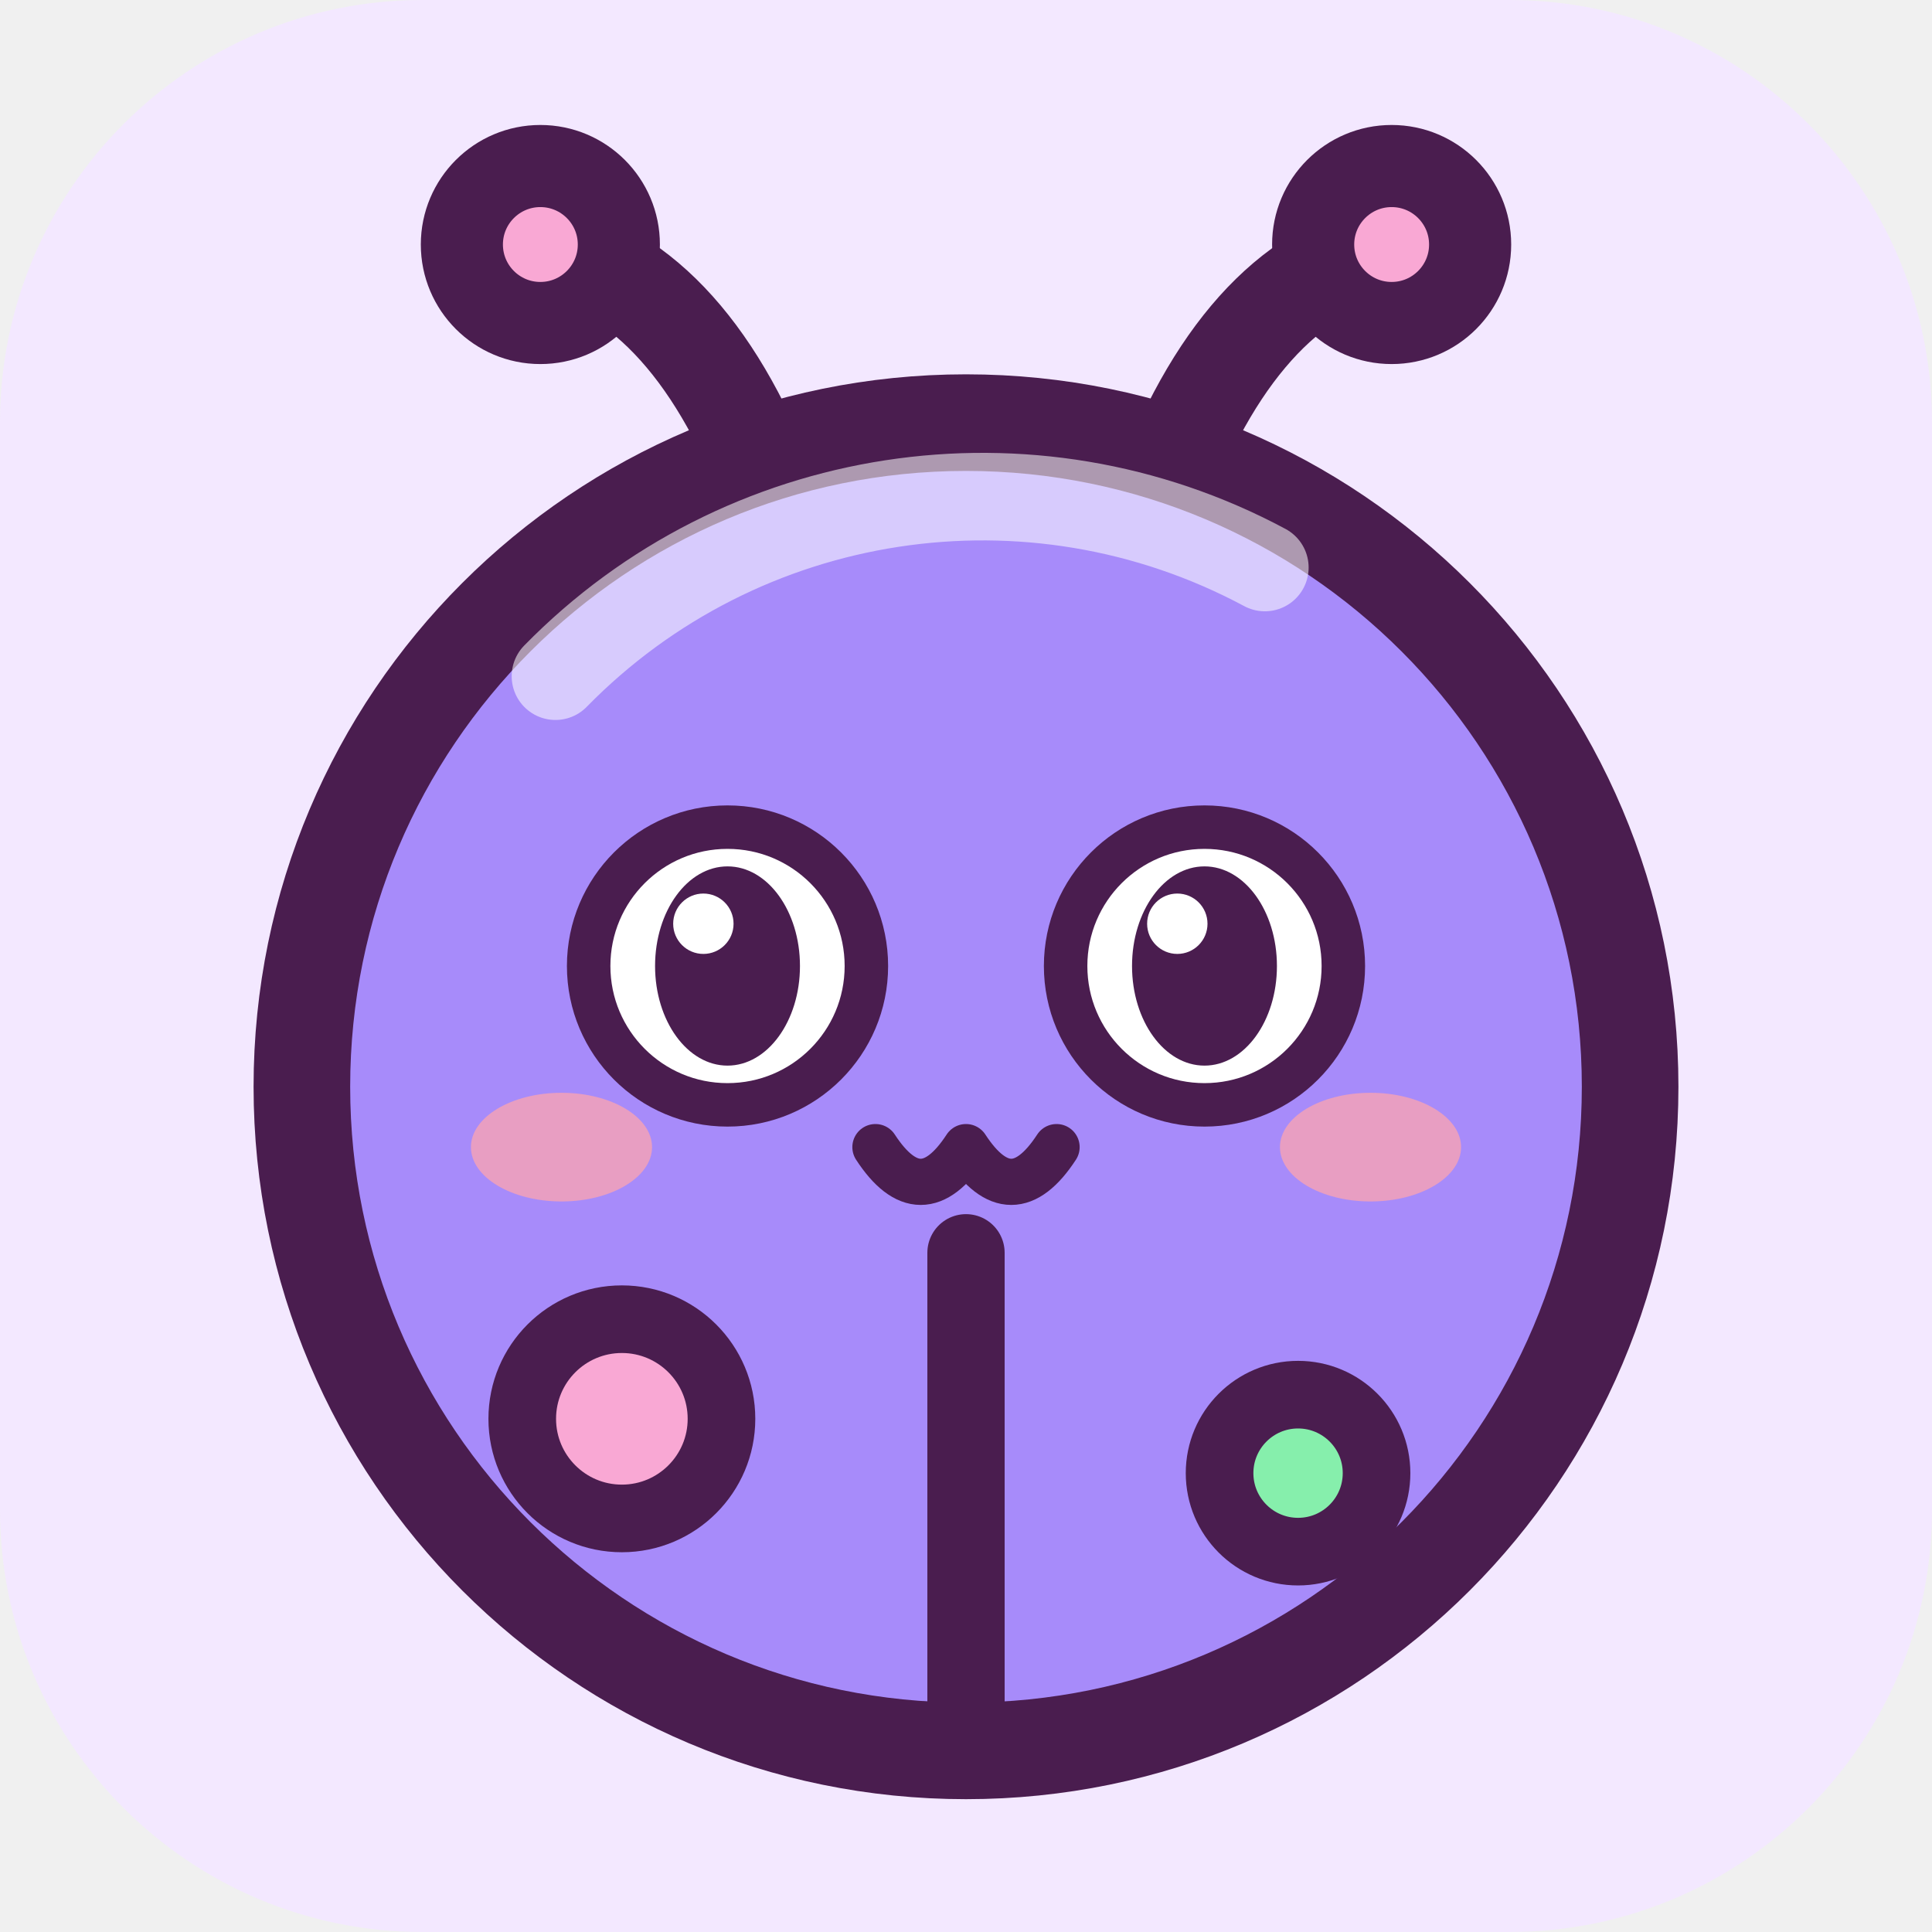
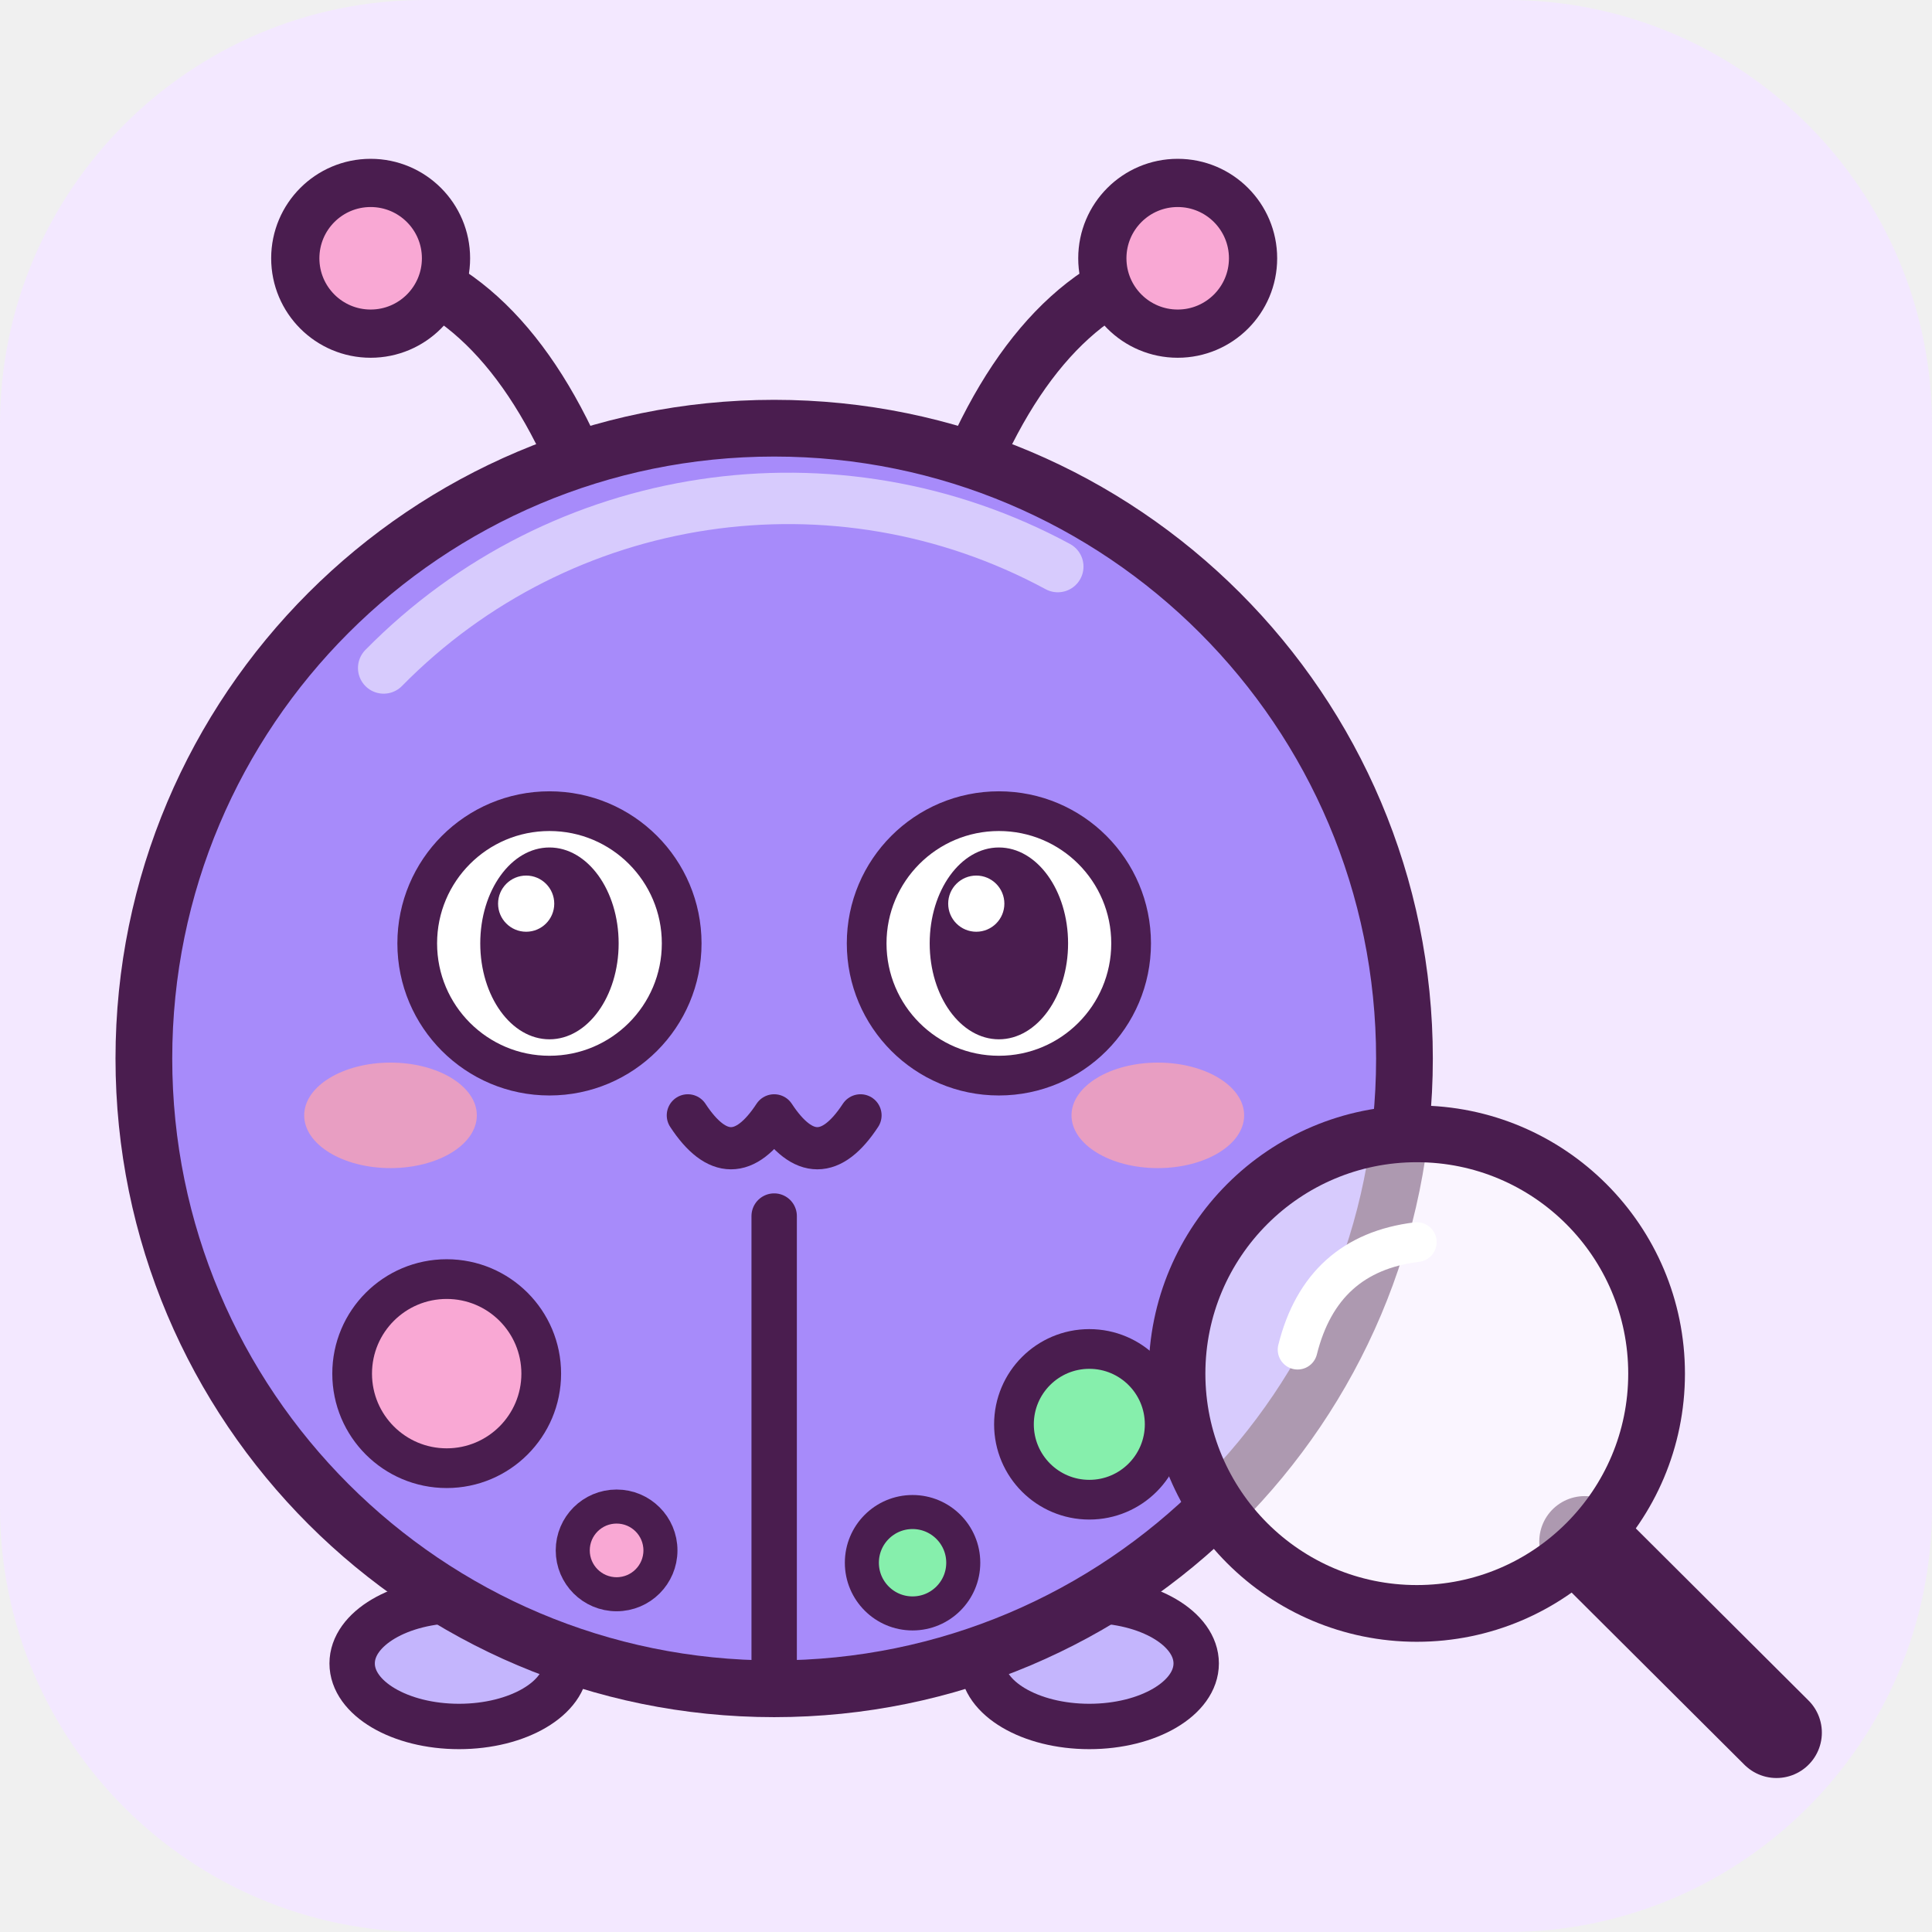
- <svg xmlns="http://www.w3.org/2000/svg" viewBox="0 0 64 64">
-   <rect width="64" height="64" rx="14" fill="#F3E8FF" />
-   <path d="M25.8 17.1 Q23.2 9.6 18.4 8.3" fill="none" stroke="#4A1D4F" stroke-width="3.2" stroke-linecap="round" stroke-linejoin="round" />
-   <circle cx="17.9" cy="8.1" r="2.6" fill="#F9A8D4" stroke="#4A1D4F" stroke-width="2.72" />
-   <path d="M38.2 17.1 Q40.8 9.6 45.6 8.3" fill="none" stroke="#4A1D4F" stroke-width="3.2" stroke-linecap="round" stroke-linejoin="round" />
-   <circle cx="46.1" cy="8.1" r="2.6" fill="#F9A8D4" stroke="#4A1D4F" stroke-width="2.72" />
-   <circle cx="32.0" cy="36.0" r="22.0" fill="#A78BFA" stroke="#4A1D4F" stroke-width="3.2" />
-   <path d="M18.4 22.4 A19.8 19.8 0 0 1 41.9 18.8" fill="none" stroke="#fff" stroke-width="2.9" stroke-linecap="round" opacity=".55" />
-   <path d="M32.0 41.5 L32.0 56.4" fill="none" stroke="#4A1D4F" stroke-width="2.56" stroke-linecap="round" stroke-linejoin="round" />
-   <circle cx="20.6" cy="47.0" r="3.3" fill="#F9A8D4" stroke="#4A1D4F" stroke-width="2.24" />
-   <circle cx="43.0" cy="48.8" r="2.6" fill="#86EFAC" stroke="#4A1D4F" stroke-width="2.24" />
-   <circle cx="24.1" cy="32.0" r="4.6" fill="#fff" stroke="#4A1D4F" stroke-width="1.44" />
-   <ellipse cx="24.1" cy="32.0" rx="2.4" ry="3.3" fill="#4A1D4F" />
-   <circle cx="23.3" cy="30.6" r="1.0" fill="#fff" />
-   <circle cx="39.9" cy="32.0" r="4.6" fill="#fff" stroke="#4A1D4F" stroke-width="1.44" />
-   <ellipse cx="39.9" cy="32.0" rx="2.4" ry="3.3" fill="#4A1D4F" />
-   <circle cx="39.0" cy="30.6" r="1.0" fill="#fff" />
-   <ellipse cx="18.6" cy="38.0" rx="3.0" ry="1.8" fill="#FDA4AF" opacity=".75" />
-   <ellipse cx="45.4" cy="38.0" rx="3.0" ry="1.8" fill="#FDA4AF" opacity=".75" />
-   <path d="M29.0 38.0 Q30.5 40.3 32.0 38.0 Q33.5 40.3 35.0 38.0" fill="none" stroke="#4A1D4F" stroke-width="1.53" stroke-linecap="round" stroke-linejoin="round" />
+ <svg xmlns="http://www.w3.org/2000/svg" viewBox="77 107.5 282 282" role="img" aria-label="Desbugando: bug fofo com lupa">
+   <rect x="77" y="107.5" width="282" height="282" rx="62" fill="#F3E8FF" />
+   <path d="M164.2 182.9 Q153.2 151.6 133.0 146.1" fill="none" stroke="#4A1D4F" stroke-width="8.28" stroke-linecap="round" stroke-linejoin="round" />
+   <circle cx="131.1" cy="145.2" r="11.0" fill="#F9A8D4" stroke="#4A1D4F" stroke-width="7.038" />
+   <path d="M215.8 182.9 Q226.8 151.6 247.0 146.1" fill="none" stroke="#4A1D4F" stroke-width="8.28" stroke-linecap="round" stroke-linejoin="round" />
+   <circle cx="248.9" cy="145.2" r="11.0" fill="#F9A8D4" stroke="#4A1D4F" stroke-width="7.038" />
+   <ellipse cx="144.0" cy="350.3" rx="15.6" ry="9.2" fill="#C4B5FD" stroke="#4A1D4F" stroke-width="6.624" />
+   <ellipse cx="236.0" cy="350.3" rx="15.6" ry="9.2" fill="#C4B5FD" stroke="#4A1D4F" stroke-width="6.624" />
+   <circle cx="190.0" cy="262.0" r="92.0" fill="#A78BFA" stroke="#4A1D4F" stroke-width="8.28" />
+   <path d="M133.0 205.0 A82.8 82.8 0 0 1 231.4 190.2" fill="none" stroke="#fff" stroke-width="7.5" stroke-linecap="round" opacity=".55" />
+   <path d="M190.0 285.0 L190.0 349.9" fill="none" stroke="#4A1D4F" stroke-width="6.624" stroke-linecap="round" stroke-linejoin="round" />
+   <circle cx="142.2" cy="308.0" r="13.8" fill="#F9A8D4" stroke="#4A1D4F" stroke-width="5.796" />
+   <circle cx="236.0" cy="315.4" r="11.0" fill="#86EFAC" stroke="#4A1D4F" stroke-width="5.796" />
+   <circle cx="210.2" cy="335.6" r="7.4" fill="#86EFAC" stroke="#4A1D4F" stroke-width="4.968" />
+   <circle cx="167.0" cy="333.8" r="6.4" fill="#F9A8D4" stroke="#4A1D4F" stroke-width="4.968" />
+   <circle cx="157.2" cy="245.2" r="19.3" fill="#fff" stroke="#4A1D4F" stroke-width="5.796" />
+   <ellipse cx="157.2" cy="245.2" rx="10.1" ry="14.0" fill="#4A1D4F" />
+   <circle cx="153.8" cy="239.4" r="4.1" fill="#fff" />
+   <circle cx="222.8" cy="245.2" r="19.3" fill="#fff" stroke="#4A1D4F" stroke-width="5.796" />
+   <ellipse cx="222.8" cy="245.2" rx="10.1" ry="14.0" fill="#4A1D4F" />
+   <circle cx="219.5" cy="239.4" r="4.1" fill="#fff" />
+   <ellipse cx="134.0" cy="270.3" rx="12.6" ry="7.7" fill="#FDA4AF" opacity=".75" />
+   <ellipse cx="246.0" cy="270.3" rx="12.6" ry="7.7" fill="#FDA4AF" opacity=".75" />
+   <path d="M177.4 270.3 Q183.7 279.9 190.0 270.3 Q196.3 279.9 202.6 270.3" fill="none" stroke="#4A1D4F" stroke-width="6.158" stroke-linecap="round" stroke-linejoin="round" />
+   <path d="M308.3 332.5 L336.3 360.4" fill="none" stroke="#4A1D4F" stroke-width="13.248" stroke-linecap="round" stroke-linejoin="round" />
+   <circle cx="283.8" cy="308.0" r="35.0" fill="rgba(255,255,255,.55)" stroke="#4A1D4F" stroke-width="8.28" />
+   <path d="M266.4 304.5 Q269.9 290.5 283.8 288.8" fill="none" stroke="#fff" stroke-width="5.796" stroke-linecap="round" stroke-linejoin="round" />
</svg>
